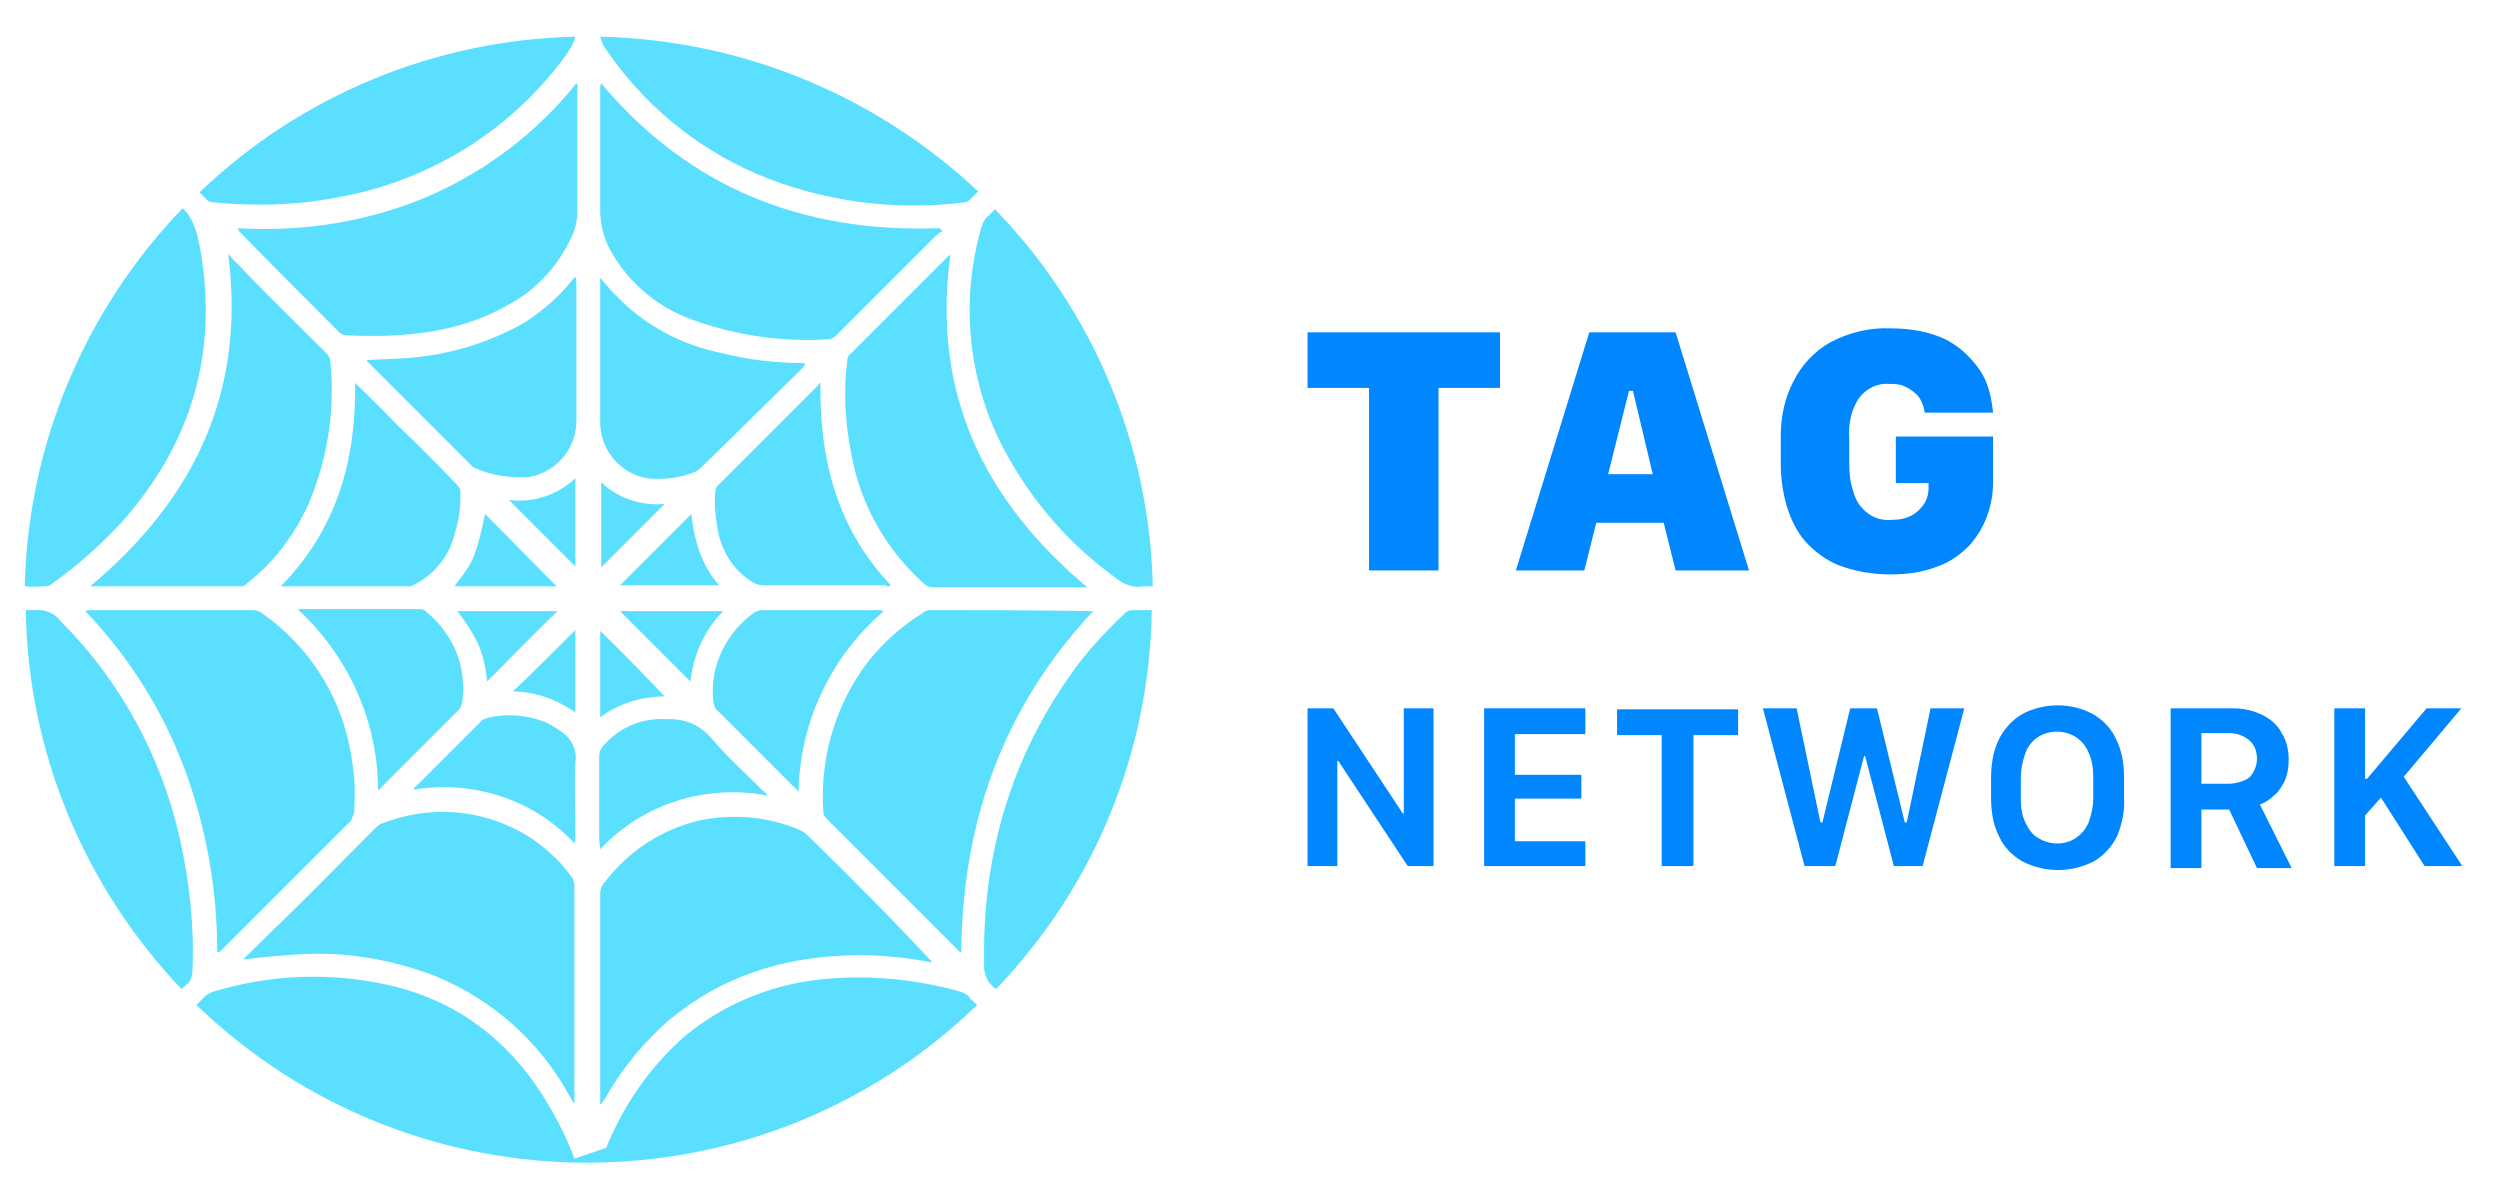
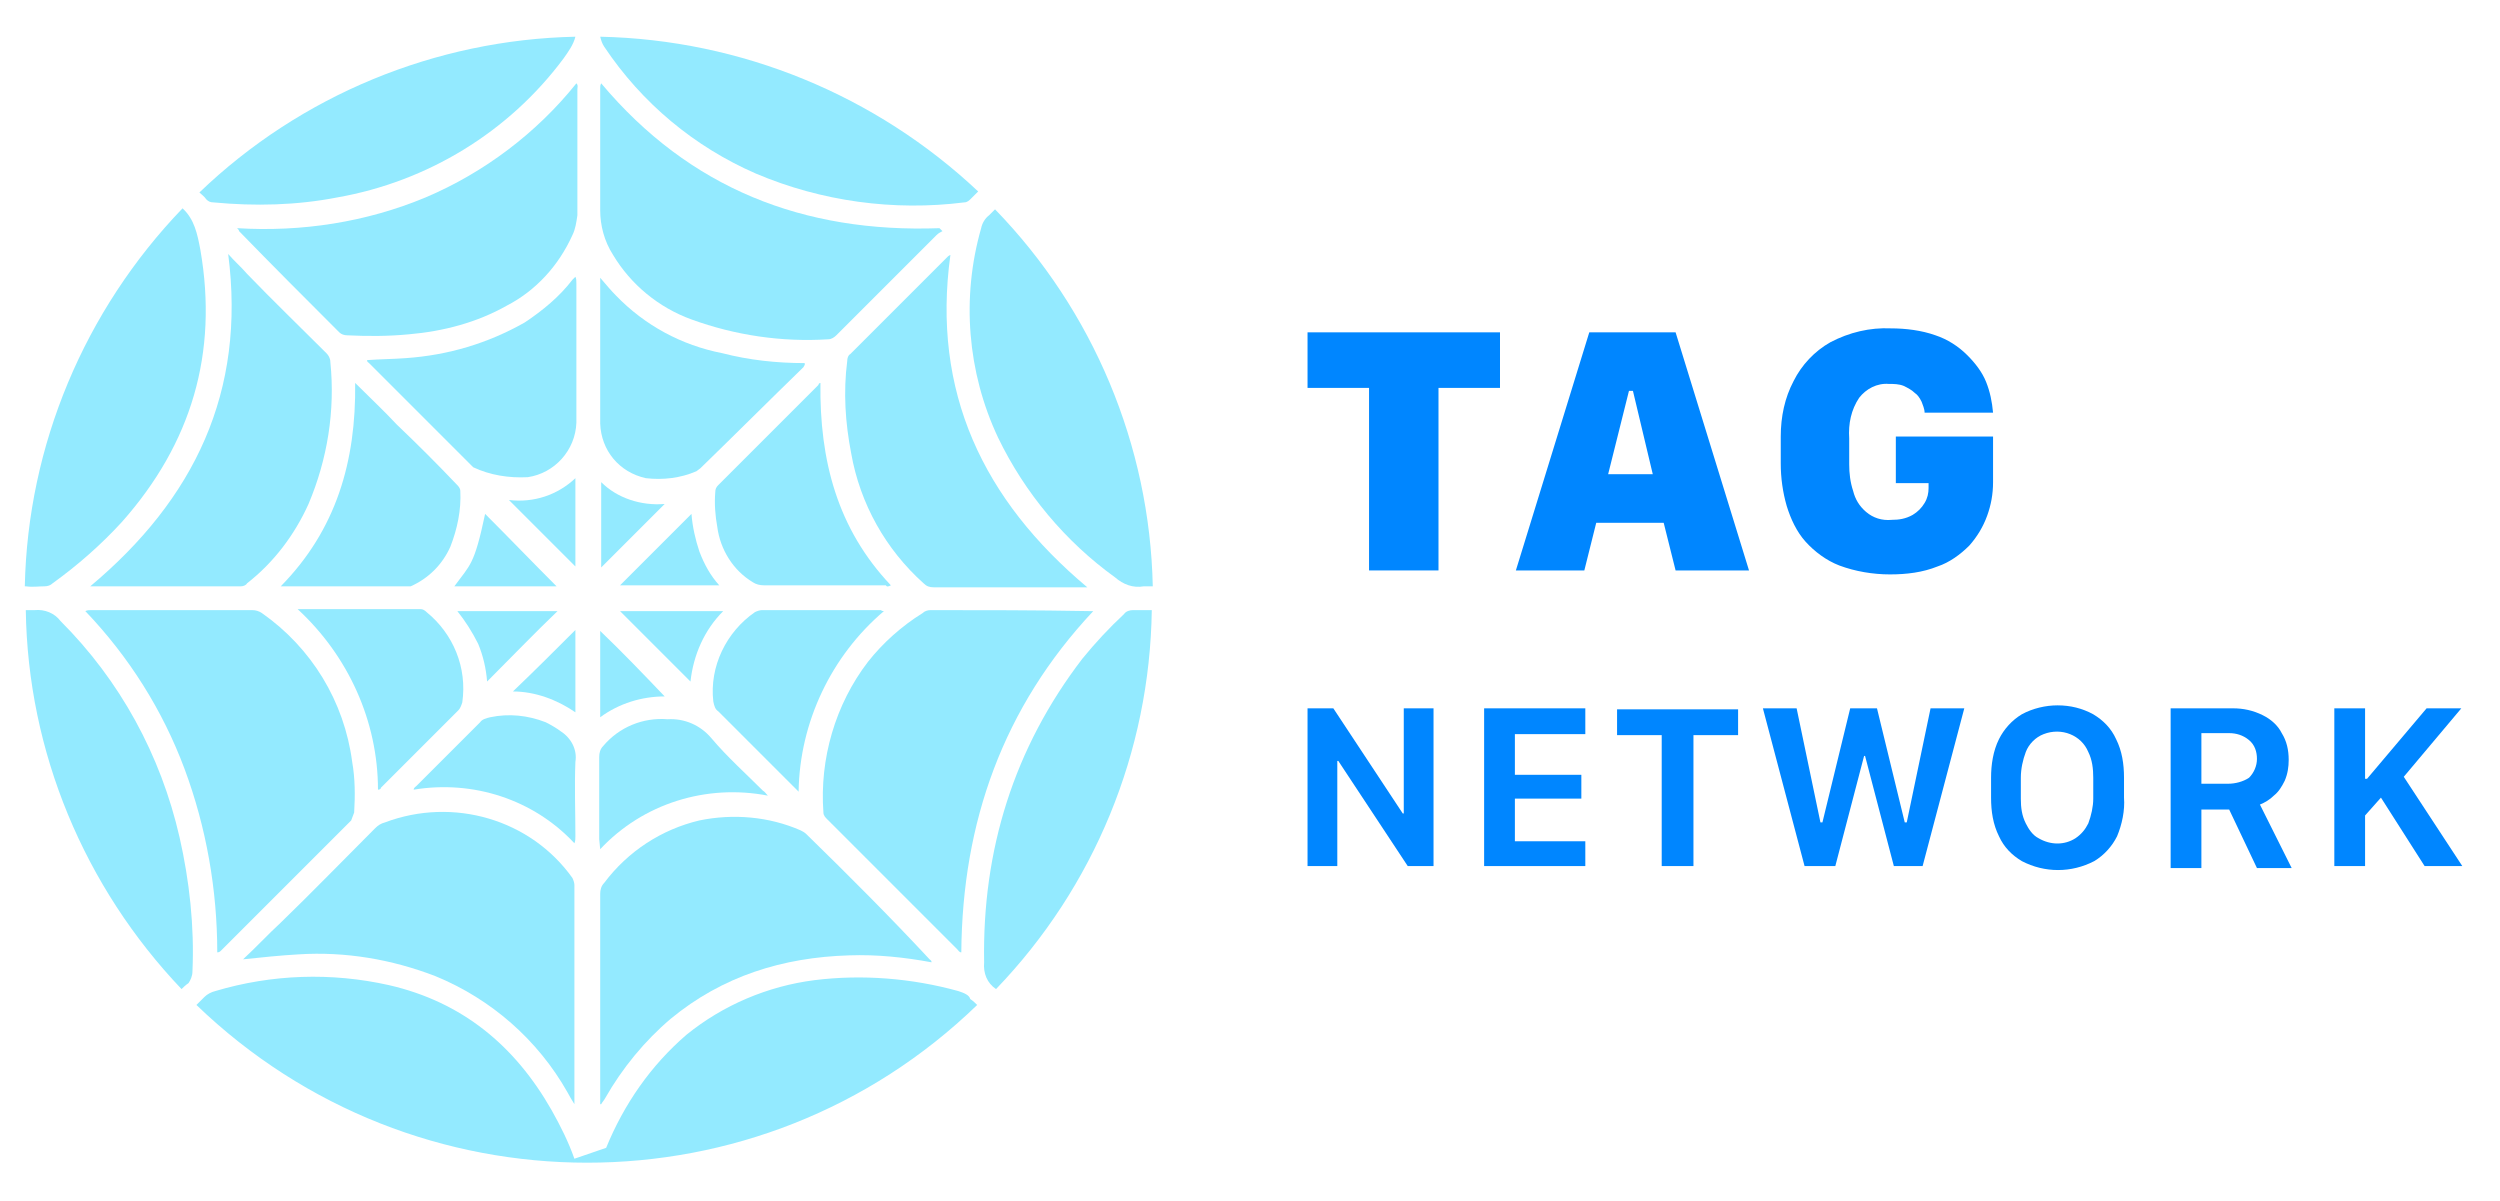
<svg xmlns="http://www.w3.org/2000/svg" version="1.1" id="Layer_1" x="0px" y="0px" viewBox="0 0 252 121" style="enable-background:new 0 0 252 121;" xml:space="preserve">
  <style type="text/css">
	.st0{fill:#0086FF;}
- 	.st1{fill:#5BDFFF;}
+ 	.st1{fill:#93EAFF;}
</style>
  <path class="st0" d="M131.8,87.3V71.4h2.6l7,10.6h0.1V71.4h3v15.9h-2.6l-7-10.6h-0.1v10.6H131.8z" />
  <path class="st0" d="M159.8,87.3h-10.2V71.4h10.2V74h-7.1v4.1h6.7v2.4h-6.7v4.3h7.1V87.3z" />
-   <path class="st0" d="M167.5,87.3V74.1H163v-2.6h12.2v2.6h-4.5v13.2H167.5z" />
-   <path class="st0" d="M181.9,87.3l-4.2-15.9h3.4l2.4,11.5h0.2l2.8-11.5h2.7l2.8,11.5h0.2l2.4-11.5h3.4l-4.2,15.9h-2.9l-2.9-11.1h-0.1  l-2.9,11.1H181.9z" />
-   <path class="st0" d="M213.4,84.3c-0.5,1-1.3,1.9-2.3,2.5c-2.3,1.2-5,1.2-7.3,0c-1-0.6-1.8-1.4-2.3-2.5c-0.6-1.2-0.8-2.5-0.8-3.9v-2  c0-1.3,0.2-2.7,0.8-3.9c0.5-1,1.3-1.9,2.3-2.5c1.1-0.6,2.4-0.9,3.6-0.9c1.3,0,2.5,0.3,3.6,0.9c1,0.6,1.8,1.4,2.3,2.5  c0.6,1.2,0.8,2.5,0.8,3.9v2C214.2,81.7,213.9,83.1,213.4,84.3z M210.5,75.8c-0.7-1.7-2.7-2.5-4.5-1.8c-0.8,0.3-1.5,1-1.8,1.8  c-0.3,0.8-0.5,1.7-0.5,2.6v2.1c0,0.9,0.1,1.7,0.5,2.5c0.3,0.6,0.7,1.2,1.3,1.5c1.2,0.7,2.6,0.7,3.7,0c0.6-0.4,1-0.9,1.3-1.5  c0.3-0.8,0.5-1.7,0.5-2.5v-2.1C211,77.5,210.9,76.6,210.5,75.8L210.5,75.8z" />
-   <path class="st0" d="M228.1,72.1c0.8,0.4,1.5,1,1.9,1.8c0.5,0.8,0.7,1.7,0.7,2.7c0,0.7-0.1,1.4-0.4,2.1c-0.3,0.6-0.6,1.1-1.1,1.5  c-0.4,0.4-0.9,0.7-1.4,0.9l3.2,6.4h-3.5l-2.8-5.9h-2.8v5.9h-3.1V71.4h6.3C226.1,71.4,227.1,71.6,228.1,72.1z M224.6,79  c0.7,0,1.5-0.2,2.1-0.6c0.5-0.5,0.8-1.2,0.8-1.9c0-0.7-0.2-1.4-0.8-1.9c-0.6-0.5-1.3-0.7-2-0.7h-2.8V79H224.6z" />
+   <path class="st0" d="M167.5,87.3V74.1H163v-2.6h12.2v2.6h-4.5v13.2C170.7,87.3,167.5,87.3,167.5,87.3z" />
+   <path class="st0" d="M181.9,87.3l-4.2-15.9h3.4l2.4,11.5h0.2l2.8-11.5h2.7l2.8,11.5h0.2l2.4-11.5h3.4l-4.2,15.9h-2.9L188,76.2h-0.1  L185,87.3H181.9z" />
+   <path class="st0" d="M213.4,84.3c-0.5,1-1.3,1.9-2.3,2.5c-2.3,1.2-5,1.2-7.3,0c-1-0.6-1.8-1.4-2.3-2.5c-0.6-1.2-0.8-2.5-0.8-3.9v-2  c0-1.3,0.2-2.7,0.8-3.9c0.5-1,1.3-1.9,2.3-2.5c1.1-0.6,2.4-0.9,3.6-0.9c1.3,0,2.5,0.3,3.6,0.9c1,0.6,1.8,1.4,2.3,2.5  c0.6,1.2,0.8,2.5,0.8,3.9v2C214.2,81.7,213.9,83.1,213.4,84.3z M210.5,75.8c-0.7-1.7-2.7-2.5-4.5-1.8c-0.8,0.3-1.5,1-1.8,1.8  s-0.5,1.7-0.5,2.6v2.1c0,0.9,0.1,1.7,0.5,2.5c0.3,0.6,0.7,1.2,1.3,1.5c1.2,0.7,2.6,0.7,3.7,0c0.6-0.4,1-0.9,1.3-1.5  c0.3-0.8,0.5-1.7,0.5-2.5v-2.1C211,77.5,210.9,76.6,210.5,75.8L210.5,75.8z" />
+   <path class="st0" d="M228.1,72.1c0.8,0.4,1.5,1,1.9,1.8c0.5,0.8,0.7,1.7,0.7,2.7c0,0.7-0.1,1.4-0.4,2.1c-0.3,0.6-0.6,1.1-1.1,1.5  c-0.4,0.4-0.9,0.7-1.4,0.9l3.2,6.4h-3.5l-2.8-5.9h-2.8v5.9h-3.1V71.4h6.3C226.1,71.4,227.1,71.6,228.1,72.1z M224.6,79  c0.7,0,1.5-0.2,2.1-0.6c0.5-0.5,0.8-1.2,0.8-1.9c0-0.7-0.2-1.4-0.8-1.9s-1.3-0.7-2-0.7h-2.8V79H224.6z" />
  <path class="st0" d="M242.3,78.3l5.9,9h-3.8l-4.4-6.9l-1.6,1.8v5.1h-3.1V71.4h3.1v7.1h0.2l6-7.1h3.5L242.3,78.3z" />
  <path class="st1" d="M38.1,79.6c0.2,0,0.3-0.1,0.3-0.2c2.6-2.6,5.2-5.2,7.8-7.8c0.2-0.2,0.3-0.5,0.4-0.8c0.5-3.5-0.9-6.9-3.6-9.1  c-0.2-0.2-0.4-0.3-0.6-0.3c-4.1,0-8.2,0-12.4,0C35.1,66.1,38.1,72.7,38.1,79.6z" />
  <path class="st1" d="M48.9,51.8c-1.1,5.2-1.5,5.1-3.1,7.3h10.3C53.7,56.7,51.3,54.2,48.9,51.8z" />
  <path class="st1" d="M49.1,68.7c2.4-2.4,4.7-4.8,7.1-7.1H46.1c0.8,1,1.5,2.1,2.1,3.3C48.7,66.1,49,67.4,49.1,68.7z" />
  <path class="st1" d="M58,48.2c-1.8,1.7-4.2,2.5-6.7,2.2c2.2,2.2,4.5,4.5,6.7,6.7V48.2z" />
  <path class="st1" d="M58,63.5c-2,2-4.1,4.1-6.3,6.2c2.2,0,4.4,0.8,6.3,2.1V63.5z" />
  <path class="st1" d="M34.2,33.5c0.2,0.2,0.5,0.3,0.8,0.3c2.1,0.1,4.1,0.1,6.2-0.1c3.5-0.3,6.9-1.2,9.9-2.9c2.9-1.5,5.2-4,6.6-7.1  c0.3-0.6,0.4-1.3,0.5-2c0-4.2,0-8.5,0-12.7c0-0.2,0.1-0.4-0.1-0.6c-4,5-9.3,9-15.2,11.5c-6,2.5-12.5,3.5-19,3.1  c0.1,0.1,0.2,0.2,0.2,0.3C27.4,26.7,30.8,30.1,34.2,33.5z" />
  <path class="st1" d="M40,42.8c-1.3-1.4-2.7-2.7-4.2-4.2c0.1,7.9-1.9,14.8-7.5,20.5c0.2,0,0.3,0,0.3,0c4.1,0,8.3,0,12.4,0  c0.1,0,0.3,0,0.4,0c1.8-0.8,3.2-2.2,4-4c0.7-1.8,1.1-3.7,1-5.6c0-0.3-0.2-0.5-0.4-0.7C44.1,46.8,42.1,44.8,40,42.8z" />
  <path class="st1" d="M24.3,59.1c0.2,0,0.5-0.1,0.6-0.3c2.7-2.1,4.8-4.9,6.2-8c1.9-4.5,2.7-9.4,2.2-14.3c0-0.4-0.2-0.7-0.4-0.9  c-2.7-2.7-5.4-5.3-8-8c-0.6-0.7-1.3-1.3-1.9-2c1.8,13.9-3.4,24.7-13.9,33.5c0.1,0,0.2,0,0.3,0C14.3,59.1,19.3,59.1,24.3,59.1z" />
  <path class="st1" d="M76.2,17.5c6.6,2.8,13.9,3.8,21,2.9c0.3,0,0.5-0.2,0.7-0.4c0.2-0.2,0.4-0.4,0.7-0.7C88.3,9.6,74.7,4,60.5,3.7  c0.1,0.4,0.2,0.7,0.4,1C64.7,10.4,70,14.8,76.2,17.5z" />
  <path class="st1" d="M21.5,20.4c4.2,0.4,8.4,0.3,12.5-0.5c9.1-1.6,17.3-6.6,22.8-14c0.5-0.7,1-1.4,1.2-2.2  C43.9,4,30.3,9.6,20.1,19.4c0.2,0.2,0.5,0.4,0.7,0.7C21,20.3,21.2,20.4,21.5,20.4z" />
  <path class="st1" d="M98.9,23c-2,7-1.4,14.5,1.7,21.1c2.7,5.6,6.8,10.5,11.8,14.1c0.8,0.7,1.8,1.1,2.9,0.9c0.3,0,0.6,0,0.9,0  c-0.3-14.2-6-27.8-15.9-38c-0.2,0.2-0.4,0.4-0.6,0.6C99.3,22,99,22.5,98.9,23z" />
-   <path class="st1" d="M4.5,59.1c0.3,0,0.6-0.1,0.8-0.3c2.5-1.8,4.9-3.9,7-6.2c7-7.9,9.7-17,7.9-27.4c-0.3-1.6-0.6-3.1-1.8-4.2  C8.5,31.3,2.8,44.9,2.5,59.1c0,0,0.1,0,0.1,0C3.3,59.2,3.9,59.1,4.5,59.1z" />
+   <path class="st1" d="M4.5,59.1c0.3,0,0.6-0.1,0.8-0.3c2.5-1.8,4.9-3.9,7-6.2c7-7.9,9.7-17,7.9-27.4c-0.3-1.6-0.6-3.1-1.8-4.2  C8.5,31.3,2.8,44.9,2.5,59.1h0.1C3.3,59.2,3.9,59.1,4.5,59.1z" />
  <path class="st1" d="M96.6,99.9c-4.7-1.3-9.7-1.7-14.5-1.1c-4.7,0.6-9.2,2.5-12.9,5.5c-3.6,3.1-6.3,7-8.1,11.4l-3.2,1.1  c-0.6-1.7-1.4-3.3-2.3-4.9c-3.7-6.5-9-10.9-16.4-12.6c-5.8-1.3-11.8-1.1-17.5,0.6c-0.4,0.1-0.8,0.3-1.1,0.6  c-0.3,0.3-0.5,0.5-0.8,0.8c22,21.2,56.8,21.2,78.7,0c-0.2-0.2-0.4-0.4-0.7-0.6C97.7,100.3,97.2,100.1,96.6,99.9z" />
  <path class="st1" d="M113.3,61.9c-1.5,1.4-2.9,2.9-4.2,4.5c-6.9,9-10.1,19.3-9.9,30.6c-0.1,1.1,0.3,2.1,1.2,2.7  c9.9-10.3,15.5-23.9,15.7-38.2c-0.6,0-1.3,0-1.9,0C113.9,61.5,113.5,61.6,113.3,61.9z" />
-   <path class="st1" d="M19.4,97.9c0.2-4.5-0.3-9.1-1.3-13.5c-1.9-8.3-6-15.8-12-21.8c-0.6-0.8-1.6-1.2-2.6-1.1c-0.3,0-0.6,0-0.8,0  c0,0-0.1,0-0.1,0c0.2,14.3,5.9,27.9,15.7,38.2c0.2-0.2,0.4-0.4,0.7-0.6C19.2,98.8,19.4,98.4,19.4,97.9z" />
-   <path class="st1" d="M58,27.9C58,27.9,58,27.9,58,27.9c-0.1,0.1-0.2,0.2-0.3,0.3c-1.3,1.7-3,3.1-4.8,4.3c-3.7,2.1-7.7,3.3-12,3.6  c-1.3,0.1-2.6,0.1-3.9,0.2c0,0.2,0.1,0.2,0.2,0.3c3.4,3.4,6.8,6.8,10.2,10.2c0.1,0.1,0.2,0.2,0.3,0.3c1.7,0.8,3.6,1.1,5.5,1  c2.7-0.4,4.8-2.7,4.9-5.5c0-4.7,0-9.3,0-14C58.1,28.3,58.1,28.1,58,27.9z" />
+   <path class="st1" d="M19.4,97.9c0.2-4.5-0.3-9.1-1.3-13.5c-1.9-8.3-6-15.8-12-21.8c-0.6-0.8-1.6-1.2-2.6-1.1c-0.3,0-0.6,0-0.8,0H2.6  c0.2,14.3,5.9,27.9,15.7,38.2c0.2-0.2,0.4-0.4,0.7-0.6C19.2,98.8,19.4,98.4,19.4,97.9z" />
+   <path class="st1" d="M58,27.9L58,27.9c-0.1,0.1-0.2,0.2-0.3,0.3c-1.3,1.7-3,3.1-4.8,4.3c-3.7,2.1-7.7,3.3-12,3.6  c-1.3,0.1-2.6,0.1-3.9,0.2c0,0.2,0.1,0.2,0.2,0.3c3.4,3.4,6.8,6.8,10.2,10.2c0.1,0.1,0.2,0.2,0.3,0.3c1.7,0.8,3.6,1.1,5.5,1  c2.7-0.4,4.8-2.7,4.9-5.5c0-4.7,0-9.3,0-14C58.1,28.3,58.1,28.1,58,27.9z" />
  <path class="st1" d="M56.5,73.7c-0.4-0.3-0.9-0.6-1.5-0.9c-1.8-0.7-3.7-0.9-5.6-0.5c-0.4,0.1-0.8,0.2-1,0.5  c-2.1,2.1-4.3,4.3-6.4,6.4c-0.1,0.1-0.3,0.2-0.3,0.4c6-1,12.1,1,16.2,5.4c0.1-0.2,0.1-0.5,0.1-0.7c0-2.5-0.1-5,0-7.5  C58.2,75.6,57.6,74.4,56.5,73.7z" />
  <path class="st1" d="M89.8,59c-5.4-5.7-7.2-12.6-7.1-20.4c-0.1,0-0.2,0.1-0.2,0.2c-3.4,3.4-6.7,6.7-10.1,10.1  c-0.2,0.2-0.3,0.4-0.3,0.7c-0.1,1.2,0,2.4,0.2,3.5c0.3,2.3,1.6,4.4,3.6,5.6c0.3,0.2,0.7,0.3,1.1,0.3c4.1,0,8.2,0,12.3,0  C89.4,59.2,89.6,59.1,89.8,59z" />
  <path class="st1" d="M61.8,25.7c1.8,3,4.6,5.3,7.9,6.5c4.4,1.6,9.1,2.3,13.8,2c0.3,0,0.6-0.2,0.8-0.4c3.4-3.4,6.7-6.7,10.1-10.1  c0.2-0.2,0.4-0.3,0.6-0.4L94.7,23C81,23.5,69.5,19,60.6,8.4c-0.1,0.2-0.1,0.3-0.1,0.5c0,4.1,0,8.2,0,12.3  C60.5,22.7,60.9,24.3,61.8,25.7z" />
  <path class="st1" d="M72.4,71.7c1,1,2,2,3,3c1.7,1.7,3.3,3.3,5.1,5.1c0.1-7,3.3-13.7,8.6-18.2c-0.1,0-0.2,0-0.3-0.1c-4,0-8,0-12,0  c-0.2,0-0.5,0.1-0.7,0.2c-2.9,2-4.6,5.5-4.2,9C72,71.2,72.1,71.5,72.4,71.7z" />
  <path class="st1" d="M81.3,84.1c-0.2-0.2-0.4-0.3-0.6-0.4c-3.2-1.4-6.8-1.7-10.2-1c-3.8,0.9-7.2,3.1-9.6,6.3  c-0.3,0.3-0.4,0.7-0.4,1.1c0,6.9,0,13.8,0,20.7v0.5c0.1,0,0.1,0,0.1,0c0.1-0.2,0.3-0.4,0.4-0.6c1.7-3,4-5.8,6.6-8  c5.2-4.3,11.3-6.2,18-6.4c2.8-0.1,5.6,0.2,8.3,0.7c0-0.2-0.1-0.2-0.2-0.3C89.7,92.4,85.5,88.2,81.3,84.1z" />
  <path class="st1" d="M93.8,61.5c-0.3,0-0.6,0.1-0.8,0.3c-2.1,1.3-4,3-5.5,4.9c-3.3,4.3-4.9,9.8-4.5,15.2c0,0.3,0.2,0.5,0.4,0.7  c4.4,4.4,8.7,8.7,13.1,13.1c0.1,0.1,0.2,0.3,0.4,0.3c0.1-13.1,4.2-24.7,13.3-34.4c-0.2,0-0.3,0-0.4,0  C104.4,61.5,99.1,61.5,93.8,61.5z" />
  <path class="st1" d="M60.5,85.6c4.3-4.6,10.7-6.6,16.9-5.4c-0.2-0.2-0.3-0.4-0.5-0.5c-1.7-1.7-3.6-3.4-5.2-5.3  c-1.1-1.3-2.7-2-4.4-1.9c-2.5-0.2-4.9,0.8-6.5,2.7c-0.3,0.3-0.4,0.7-0.4,1.1c0,2.8,0,5.5,0,8.3L60.5,85.6z" />
  <path class="st1" d="M72.9,61.6H62.5c2.3,2.3,4.7,4.7,7.1,7.1C69.9,66,71,63.5,72.9,61.6z" />
-   <path class="st1" d="M81.1,36.6c-2.8,0-5.6-0.3-8.3-1c-4.1-0.8-7.8-2.8-10.7-5.8c-0.5-0.5-1-1.1-1.6-1.8v0.8l0,13.9  c0.1,2.7,1.9,4.9,4.6,5.5c1.7,0.2,3.5,0,5.1-0.7c0.1-0.1,0.3-0.2,0.4-0.3C74,43.9,77.5,40.4,81,37C81,36.9,81.2,36.8,81.1,36.6z" />
+   <path class="st1" d="M81.1,36.6c-2.8,0-5.6-0.3-8.3-1c-4.1-0.8-7.8-2.8-10.7-5.8c-0.5-0.5-1-1.1-1.6-1.8v0.8v13.9  c0.1,2.7,1.9,4.9,4.6,5.5c1.7,0.2,3.5,0,5.1-0.7c0.1-0.1,0.3-0.2,0.4-0.3C74,43.9,77.5,40.4,81,37C81,36.9,81.2,36.8,81.1,36.6z" />
  <path class="st1" d="M60.5,63.6v8.7c1.9-1.4,4.2-2.1,6.5-2.1C64.9,68,62.7,65.7,60.5,63.6z" />
  <path class="st1" d="M70.5,55.6c-0.4-1.2-0.7-2.5-0.8-3.8c-2.4,2.4-4.8,4.8-7.2,7.2h10C71.6,58,71,56.9,70.5,55.6z" />
  <path class="st1" d="M38.8,82.9c-0.4,0.1-0.7,0.3-1,0.6c-3.2,3.2-6.3,6.4-9.5,9.5c-1.3,1.2-2.5,2.5-3.8,3.7c1.9-0.2,3.8-0.4,5.6-0.5  c4.7-0.3,9.4,0.5,13.8,2.2c5.6,2.3,10.3,6.4,13.3,11.7c0.2,0.4,0.4,0.7,0.7,1.2c0-0.2,0-0.3,0-0.4c0-7.2,0-14.5,0-21.7  c0-0.2-0.1-0.5-0.2-0.7C53.5,82.6,45.7,80.3,38.8,82.9z" />
  <path class="st1" d="M85.4,36.4c-0.4,3.1-0.2,6.2,0.4,9.3c0.9,5.1,3.5,9.7,7.3,13.1c0.3,0.3,0.6,0.4,1,0.4c4.9,0,9.9,0,14.8,0h0.7  c-10.5-8.8-15.7-19.7-13.8-33.5c-0.1,0-0.1,0.1-0.2,0.1c-3.3,3.3-6.6,6.6-9.9,9.9C85.5,35.8,85.4,36.1,85.4,36.4z" />
  <path class="st1" d="M35.7,81.9c0.1-1.7,0.1-3.4-0.2-5.1c-0.8-6.1-4.1-11.5-9.1-15c-0.3-0.2-0.6-0.3-1-0.3c-5.4,0-10.8,0-16.2,0  c-0.2,0-0.4,0-0.6,0.1c4.4,4.6,7.8,10,10,15.9c2.2,5.9,3.3,12.2,3.3,18.5c0.2,0,0.3-0.1,0.4-0.2c4.4-4.4,8.7-8.7,13.1-13.1  C35.5,82.4,35.6,82.2,35.7,81.9z" />
  <path class="st1" d="M60.6,48.6v8.6c2.1-2.1,4.2-4.2,6.4-6.4C64.6,51,62.2,50.2,60.6,48.6z" />
  <path class="st0" d="M138,57.5V39.1h-6.2v-5.6h19.4v5.6H145v18.4H138z" />
-   <path class="st0" d="M152.8,57.5l7.4-24h8.7l7.4,24h-7.4l-1.2-4.8h-6.8l-1.2,4.8H152.8z M164.2,39.4l-2.1,8.4h4.5l-2-8.4L164.2,39.4  z" />
-   <path class="st0" d="M194,41.6c0-0.4-0.2-0.8-0.3-1.1c-0.2-0.4-0.4-0.7-0.7-0.9c-0.3-0.3-0.7-0.5-1.1-0.7c-0.5-0.2-1-0.2-1.5-0.2  c-1.2-0.1-2.3,0.5-3,1.4c-0.8,1.2-1.1,2.6-1,4.1v2.6c0,0.9,0.1,1.8,0.4,2.7c0.2,0.8,0.6,1.5,1.3,2.1c0.7,0.6,1.6,0.9,2.6,0.8  c0.7,0,1.4-0.1,2.1-0.5c0.5-0.3,0.9-0.7,1.2-1.2c0.3-0.5,0.4-1,0.4-1.5v-0.5h-3.3V44h9.8v4.6c0,1.2-0.2,2.3-0.6,3.4  c-0.4,1.1-1,2.1-1.8,3c-0.9,0.9-2,1.7-3.2,2.1c-1.5,0.6-3.1,0.8-4.8,0.8c-1.7,0-3.5-0.3-5.1-0.9c-1.3-0.5-2.5-1.4-3.4-2.4  c-0.9-1-1.5-2.3-1.9-3.6c-0.4-1.4-0.6-2.8-0.6-4.3v-2.7c0-2,0.4-3.9,1.3-5.6c0.8-1.6,2.1-3,3.7-3.9c1.9-1,4-1.5,6.1-1.4  c1.5,0,3.1,0.2,4.5,0.7c1.2,0.4,2.3,1.1,3.2,2c0.8,0.8,1.5,1.7,1.9,2.7c0.4,1,0.6,2,0.7,3.1L194,41.6z" />
+   <path class="st0" d="M152.8,57.5l7.4-24h8.7l7.4,24h-7.4l-1.2-4.8h-6.8l-1.2,4.8H152.8z M164.2,39.4l-2.1,8.4h4.5l-2-8.4H164.2z" />
+   <path class="st0" d="M194,41.6c0-0.4-0.2-0.8-0.3-1.1c-0.2-0.4-0.4-0.7-0.7-0.9c-0.3-0.3-0.7-0.5-1.1-0.7c-0.5-0.2-1-0.2-1.5-0.2  c-1.2-0.1-2.3,0.5-3,1.4c-0.8,1.2-1.1,2.6-1,4.1v2.6c0,0.9,0.1,1.8,0.4,2.7c0.2,0.8,0.6,1.5,1.3,2.1s1.6,0.9,2.6,0.8  c0.7,0,1.4-0.1,2.1-0.5c0.5-0.3,0.9-0.7,1.2-1.2s0.4-1,0.4-1.5v-0.5h-3.3V44h9.8v4.6c0,1.2-0.2,2.3-0.6,3.4c-0.4,1.1-1,2.1-1.8,3  c-0.9,0.9-2,1.7-3.2,2.1c-1.5,0.6-3.1,0.8-4.8,0.8s-3.5-0.3-5.1-0.9c-1.3-0.5-2.5-1.4-3.4-2.4s-1.5-2.3-1.9-3.6  c-0.4-1.4-0.6-2.8-0.6-4.3V44c0-2,0.4-3.9,1.3-5.6c0.8-1.6,2.1-3,3.7-3.9c1.9-1,4-1.5,6.1-1.4c1.5,0,3.1,0.2,4.5,0.7  c1.2,0.4,2.3,1.1,3.2,2c0.8,0.8,1.5,1.7,1.9,2.7s0.6,2,0.7,3.1L194,41.6z" />
</svg>
